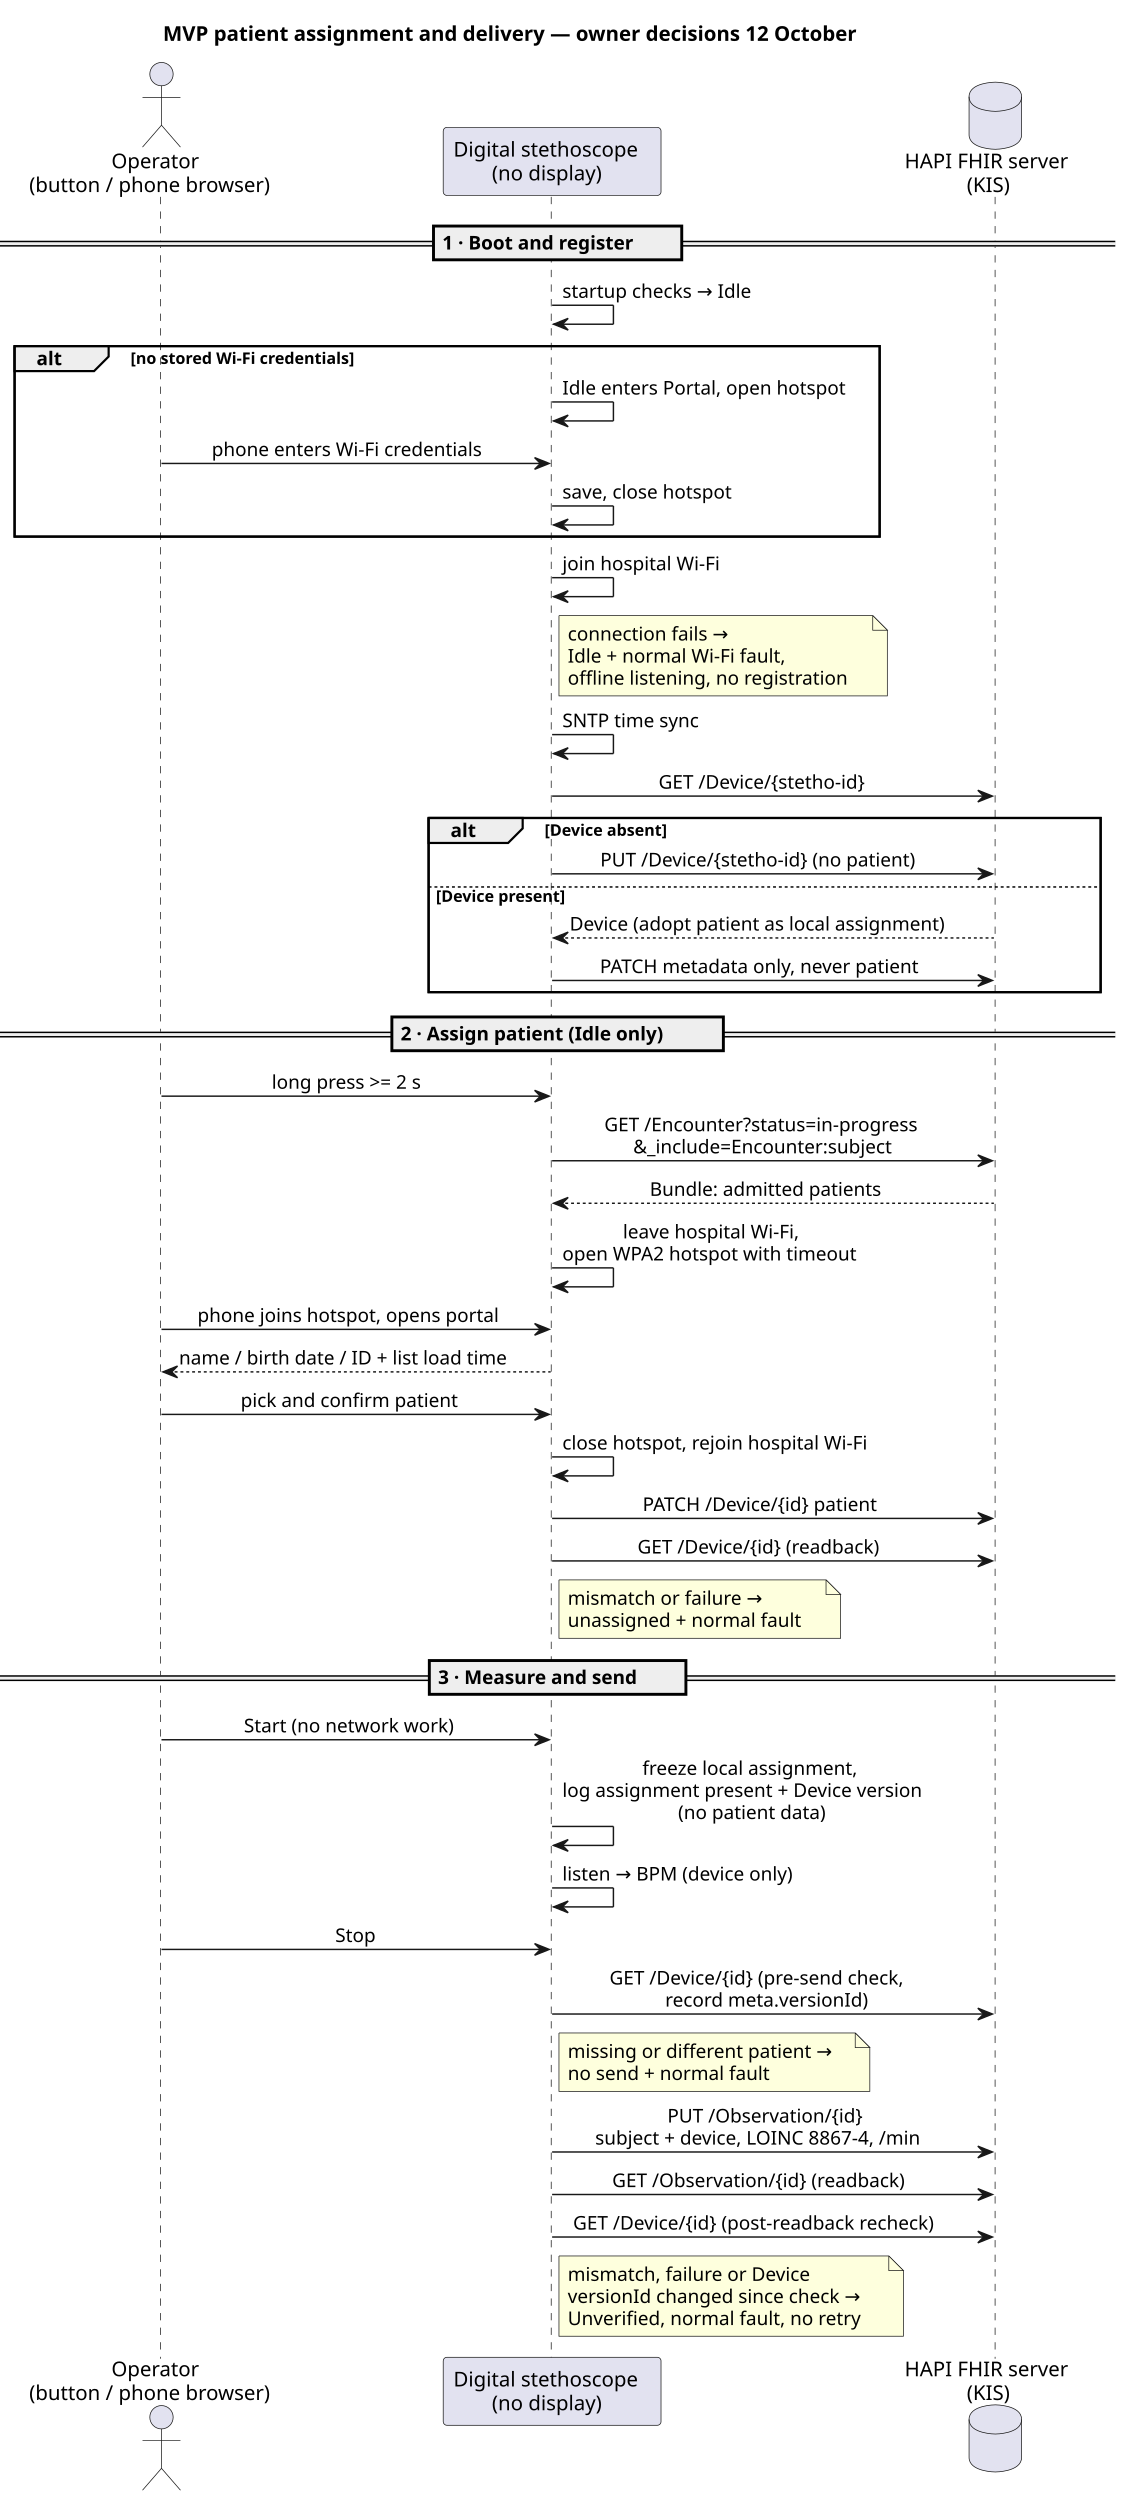
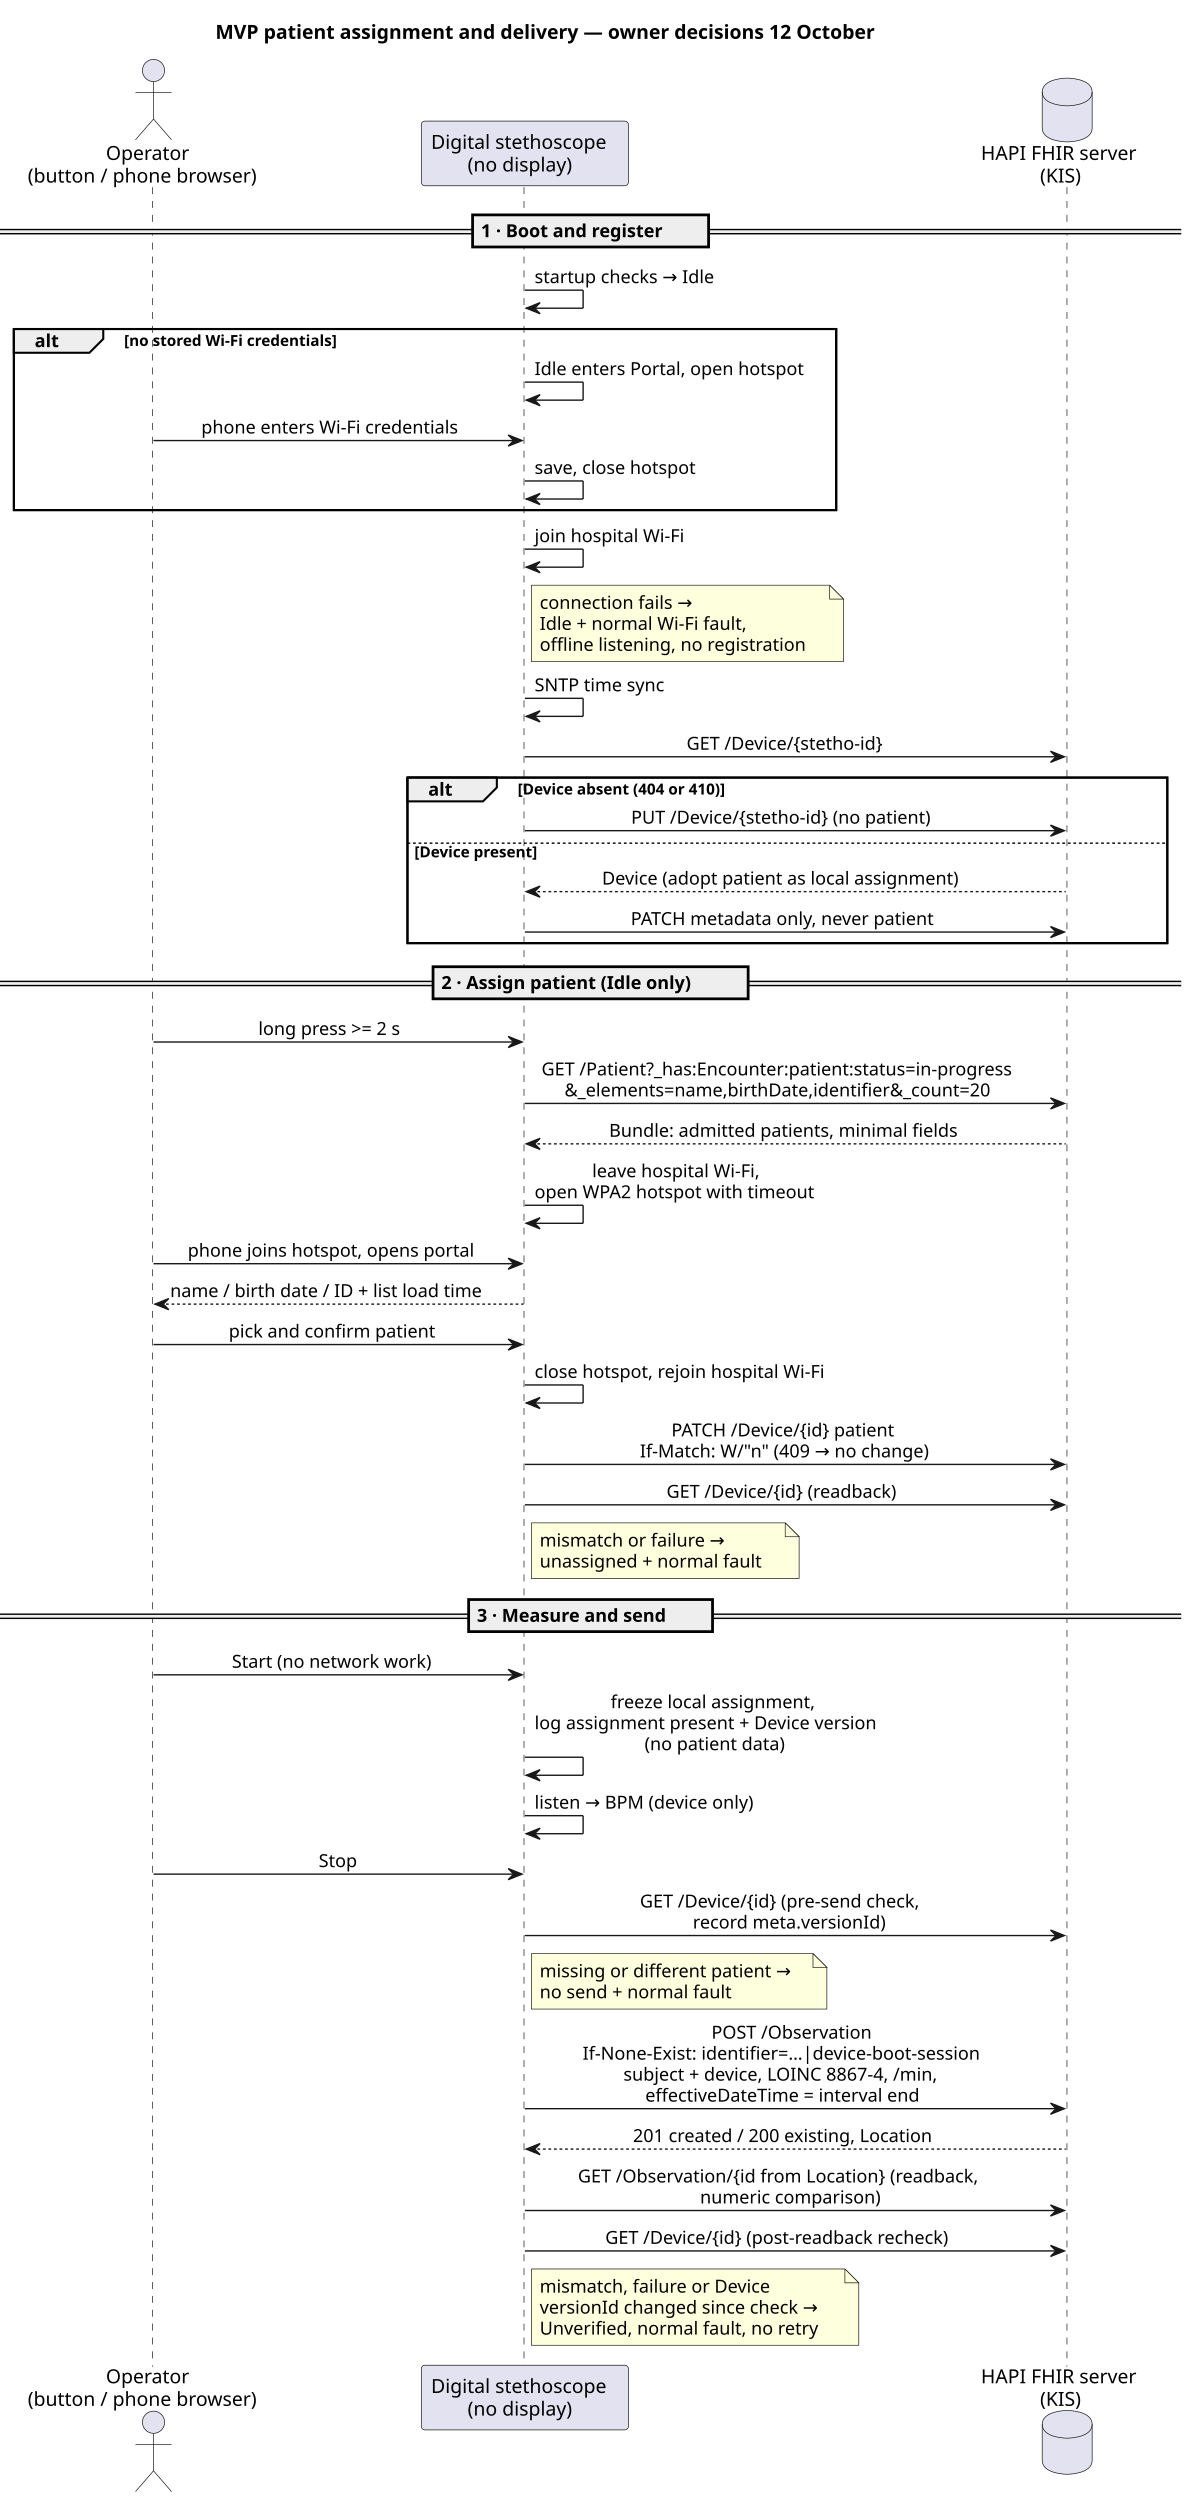
- <svg xmlns="http://www.w3.org/2000/svg" contentStyleType="text/css" data-diagram-type="SEQUENCE" height="1713px" preserveAspectRatio="none" style="width:771px;height:1713px;background:#FFFFFF;" version="1.1" viewBox="0 0 771 1713" width="771px" zoomAndPan="magnify">
+ <svg xmlns="http://www.w3.org/2000/svg" contentStyleType="text/css" data-diagram-type="SEQUENCE" height="1802px" preserveAspectRatio="none" style="width:858px;height:1802px;background:#FFFFFF;" version="1.1" viewBox="0 0 858 1802" width="858px" zoomAndPan="magnify">
  <defs />
  <g>
-     <text fill="#000000" font-family="sans-serif" font-size="14" font-weight="bold" lengthAdjust="spacing" textLength="539.848" x="111.66" y="27.995">MVP patient assignment and delivery — owner decisions 12 October</text>
+     <text fill="#000000" font-family="sans-serif" font-size="14" font-weight="bold" lengthAdjust="spacing" textLength="539.848" x="155.271" y="27.995">MVP patient assignment and delivery — owner decisions 12 October</text>
    <rect fill="none" height="130.531" style="stroke:#000000;stroke-width:1.5;" width="592.741" x="10" y="237.156" />
-     <rect fill="none" height="119.336" style="stroke:#000000;stroke-width:1.5;" width="460.473" x="293.694" y="560.484" />
+     <rect fill="none" height="119.336" style="stroke:#000000;stroke-width:1.5;" width="547.696" x="293.694" y="560.484" />
    <g class="participant-lifeline" data-entity-uid="part1" data-qualified-name="op" id="part1-lifeline">
      <g>
-         <rect fill="#000000" fill-opacity="0" height="1481.312" width="8" x="106.65" y="134.891" />
-         <line style="stroke:#181818;stroke-width:0.5;stroke-dasharray:5,5;" x1="110" x2="110" y1="134.891" y2="1616.203" />
+         <rect fill="#000000" fill-opacity="0" height="1570.977" width="8" x="106.65" y="134.891" />
+         <line style="stroke:#181818;stroke-width:0.5;stroke-dasharray:5,5;" x1="110" x2="110" y1="134.891" y2="1705.867" />
      </g>
    </g>
    <g class="participant-lifeline" data-entity-uid="part2" data-qualified-name="dev" id="part2-lifeline">
      <g>
-         <rect fill="#000000" fill-opacity="0" height="1481.312" width="8" x="374.312" y="134.891" />
-         <line style="stroke:#181818;stroke-width:0.5;stroke-dasharray:5,5;" x1="377.694" x2="377.694" y1="134.891" y2="1616.203" />
+         <rect fill="#000000" fill-opacity="0" height="1570.977" width="8" x="374.312" y="134.891" />
+         <line style="stroke:#181818;stroke-width:0.5;stroke-dasharray:5,5;" x1="377.694" x2="377.694" y1="134.891" y2="1705.867" />
      </g>
    </g>
    <g class="participant-lifeline" data-entity-uid="part3" data-qualified-name="fhir" id="part3-lifeline">
      <g>
-         <rect fill="#000000" fill-opacity="0" height="1481.312" width="8" x="678.002" y="134.891" />
-         <line style="stroke:#181818;stroke-width:0.5;stroke-dasharray:5,5;" x1="681.837" x2="681.837" y1="134.891" y2="1616.203" />
+         <rect fill="#000000" fill-opacity="0" height="1570.977" width="8" x="765.225" y="134.891" />
+         <line style="stroke:#181818;stroke-width:0.5;stroke-dasharray:5,5;" x1="769.06" x2="769.06" y1="134.891" y2="1705.867" />
      </g>
    </g>
    <g class="participant participant-head" data-entity-uid="part1" data-qualified-name="op" id="part1-head">
      <text fill="#000000" font-family="sans-serif" font-size="14" lengthAdjust="spacing" textLength="62.665" x="76.318" y="115.292">Operator</text>
      <text fill="#000000" font-family="sans-serif" font-size="14" lengthAdjust="spacing" textLength="175.301" x="20" y="131.589">(button / phone browser)</text>
      <ellipse cx="110.65" cy="50.797" fill="#E2E2F0" rx="8" ry="8" style="stroke:#181818;stroke-width:0.5;" />
      <path d="M110.65,58.797 L110.65,85.797 M97.65,66.797 L123.65,66.797 M110.65,85.797 L97.65,100.797 M110.65,85.797 L123.65,100.797" fill="none" style="stroke:#181818;stroke-width:0.5;" />
    </g>
    <g class="participant participant-tail" data-entity-uid="part1" data-qualified-name="op" id="part1-tail">
-       <text fill="#000000" font-family="sans-serif" font-size="14" lengthAdjust="spacing" textLength="62.665" x="76.318" y="1628.198">Operator</text>
-       <text fill="#000000" font-family="sans-serif" font-size="14" lengthAdjust="spacing" textLength="175.301" x="20" y="1644.495">(button / phone browser)</text>
-       <ellipse cx="110.65" cy="1656.297" fill="#E2E2F0" rx="8" ry="8" style="stroke:#181818;stroke-width:0.5;" />
-       <path d="M110.65,1664.297 L110.65,1691.297 M97.65,1672.297 L123.65,1672.297 M110.65,1691.297 L97.65,1706.297 M110.65,1691.297 L123.65,1706.297" fill="none" style="stroke:#181818;stroke-width:0.5;" />
+       <text fill="#000000" font-family="sans-serif" font-size="14" lengthAdjust="spacing" textLength="62.665" x="76.318" y="1717.862">Operator</text>
+       <text fill="#000000" font-family="sans-serif" font-size="14" lengthAdjust="spacing" textLength="175.301" x="20" y="1734.159">(button / phone browser)</text>
+       <ellipse cx="110.65" cy="1745.961" fill="#E2E2F0" rx="8" ry="8" style="stroke:#181818;stroke-width:0.5;" />
+       <path d="M110.65,1753.961 L110.65,1780.961 M97.65,1761.961 L123.65,1761.961 M110.65,1780.961 L97.65,1795.961 M110.65,1780.961 L123.65,1795.961" fill="none" style="stroke:#181818;stroke-width:0.5;" />
    </g>
    <g class="participant participant-head" data-entity-uid="part2" data-qualified-name="dev" id="part2-head">
      <rect fill="#E2E2F0" height="46.594" rx="2.5" ry="2.5" style="stroke:#181818;stroke-width:0.5;" width="149.235" x="303.694" y="87.297" />
      <text fill="#000000" font-family="sans-serif" font-size="14" lengthAdjust="spacing" textLength="135.235" x="310.694" y="107.292">Digital stethoscope</text>
      <text fill="#000000" font-family="sans-serif" font-size="14" lengthAdjust="spacing" textLength="82.523" x="337.05" y="123.589">(no display)</text>
    </g>
    <g class="participant participant-tail" data-entity-uid="part2" data-qualified-name="dev" id="part2-tail">
-       <rect fill="#E2E2F0" height="46.594" rx="2.5" ry="2.5" style="stroke:#181818;stroke-width:0.5;" width="149.235" x="303.694" y="1615.203" />
-       <text fill="#000000" font-family="sans-serif" font-size="14" lengthAdjust="spacing" textLength="135.235" x="310.694" y="1635.198">Digital stethoscope</text>
-       <text fill="#000000" font-family="sans-serif" font-size="14" lengthAdjust="spacing" textLength="82.523" x="337.05" y="1651.495">(no display)</text>
+       <rect fill="#E2E2F0" height="46.594" rx="2.5" ry="2.5" style="stroke:#181818;stroke-width:0.5;" width="149.235" x="303.694" y="1704.867" />
+       <text fill="#000000" font-family="sans-serif" font-size="14" lengthAdjust="spacing" textLength="135.235" x="310.694" y="1724.862">Digital stethoscope</text>
+       <text fill="#000000" font-family="sans-serif" font-size="14" lengthAdjust="spacing" textLength="82.523" x="337.05" y="1741.159">(no display)</text>
    </g>
    <g class="participant participant-head" data-entity-uid="part3" data-qualified-name="fhir" id="part3-head">
-       <text fill="#000000" font-family="sans-serif" font-size="14" lengthAdjust="spacing" textLength="118.33" x="619.837" y="115.292">HAPI FHIR server</text>
-       <text fill="#000000" font-family="sans-serif" font-size="14" lengthAdjust="spacing" textLength="33.12" x="662.442" y="131.589">(KIS)</text>
-       <path d="M664.002,66.297 C664.002,56.297 682.002,56.297 682.002,56.297 C682.002,56.297 700.002,56.297 700.002,66.297 L700.002,92.297 C700.002,102.297 682.002,102.297 682.002,102.297 C682.002,102.297 664.002,102.297 664.002,92.297 L664.002,66.297" fill="#E2E2F0" style="stroke:#181818;stroke-width:0.5;" />
-       <path d="M664.002,66.297 C664.002,76.297 682.002,76.297 682.002,76.297 C682.002,76.297 700.002,76.297 700.002,66.297" fill="none" style="stroke:#181818;stroke-width:0.5;" />
+       <text fill="#000000" font-family="sans-serif" font-size="14" lengthAdjust="spacing" textLength="118.33" x="707.06" y="115.292">HAPI FHIR server</text>
+       <text fill="#000000" font-family="sans-serif" font-size="14" lengthAdjust="spacing" textLength="33.12" x="749.665" y="131.589">(KIS)</text>
+       <path d="M751.225,66.297 C751.225,56.297 769.225,56.297 769.225,56.297 C769.225,56.297 787.225,56.297 787.225,66.297 L787.225,92.297 C787.225,102.297 769.225,102.297 769.225,102.297 C769.225,102.297 751.225,102.297 751.225,92.297 L751.225,66.297" fill="#E2E2F0" style="stroke:#181818;stroke-width:0.5;" />
+       <path d="M751.225,66.297 C751.225,76.297 769.225,76.297 769.225,76.297 C769.225,76.297 787.225,76.297 787.225,66.297" fill="none" style="stroke:#181818;stroke-width:0.5;" />
    </g>
    <g class="participant participant-tail" data-entity-uid="part3" data-qualified-name="fhir" id="part3-tail">
-       <text fill="#000000" font-family="sans-serif" font-size="14" lengthAdjust="spacing" textLength="118.33" x="619.837" y="1628.198">HAPI FHIR server</text>
-       <text fill="#000000" font-family="sans-serif" font-size="14" lengthAdjust="spacing" textLength="33.12" x="662.442" y="1644.495">(KIS)</text>
-       <path d="M664.002,1657.797 C664.002,1647.797 682.002,1647.797 682.002,1647.797 C682.002,1647.797 700.002,1647.797 700.002,1657.797 L700.002,1683.797 C700.002,1693.797 682.002,1693.797 682.002,1693.797 C682.002,1693.797 664.002,1693.797 664.002,1683.797 L664.002,1657.797" fill="#E2E2F0" style="stroke:#181818;stroke-width:0.5;" />
-       <path d="M664.002,1657.797 C664.002,1667.797 682.002,1667.797 682.002,1667.797 C682.002,1667.797 700.002,1667.797 700.002,1657.797" fill="none" style="stroke:#181818;stroke-width:0.5;" />
-     </g>
-     <rect fill="#EEEEEE" height="3" style="stroke:#EEEEEE;stroke-width:1;" width="764.167" x="0" y="165.457" />
-     <line style="stroke:#000000;stroke-width:1;" x1="0" x2="764.167" y1="165.457" y2="165.457" />
-     <line style="stroke:#000000;stroke-width:1;" x1="0" x2="764.167" y1="168.457" y2="168.457" />
-     <rect fill="#EEEEEE" height="23.133" style="stroke:#000000;stroke-width:2;" width="170.102" x="297.033" y="154.891" />
-     <text fill="#000000" font-family="sans-serif" font-size="13" font-weight="bold" lengthAdjust="spacing" textLength="151.576" x="303.033" y="170.958">1 · Boot and register</text>
+       <text fill="#000000" font-family="sans-serif" font-size="14" lengthAdjust="spacing" textLength="118.33" x="707.06" y="1717.862">HAPI FHIR server</text>
+       <text fill="#000000" font-family="sans-serif" font-size="14" lengthAdjust="spacing" textLength="33.12" x="749.665" y="1734.159">(KIS)</text>
+       <path d="M751.225,1747.461 C751.225,1737.461 769.225,1737.461 769.225,1737.461 C769.225,1737.461 787.225,1737.461 787.225,1747.461 L787.225,1773.461 C787.225,1783.461 769.225,1783.461 769.225,1783.461 C769.225,1783.461 751.225,1783.461 751.225,1773.461 L751.225,1747.461" fill="#E2E2F0" style="stroke:#181818;stroke-width:0.5;" />
+       <path d="M751.225,1747.461 C751.225,1757.461 769.225,1757.461 769.225,1757.461 C769.225,1757.461 787.225,1757.461 787.225,1747.461" fill="none" style="stroke:#181818;stroke-width:0.5;" />
+     </g>
+     <rect fill="#EEEEEE" height="3" style="stroke:#EEEEEE;stroke-width:1;" width="851.39" x="0" y="165.457" />
+     <line style="stroke:#000000;stroke-width:1;" x1="0" x2="851.39" y1="165.457" y2="165.457" />
+     <line style="stroke:#000000;stroke-width:1;" x1="0" x2="851.39" y1="168.457" y2="168.457" />
+     <rect fill="#EEEEEE" height="23.133" style="stroke:#000000;stroke-width:2;" width="170.102" x="340.644" y="154.891" />
+     <text fill="#000000" font-family="sans-serif" font-size="13" font-weight="bold" lengthAdjust="spacing" textLength="151.576" x="346.644" y="170.958">1 · Boot and register</text>
    <g class="message" data-entity-1="part2" data-entity-2="part2" id="msg1">
      <line style="stroke:#181818;stroke-width:1;" x1="378.312" x2="420.312" y1="209.156" y2="209.156" />
      <line style="stroke:#181818;stroke-width:1;" x1="420.312" x2="420.312" y1="209.156" y2="222.156" />
      <line style="stroke:#181818;stroke-width:1;" x1="379.312" x2="420.312" y1="222.156" y2="222.156" />
      <polygon fill="#181818" points="389.312,218.156,379.312,222.156,389.312,226.156,385.312,222.156" style="stroke:#181818;stroke-width:1;" />
      <text fill="#000000" font-family="sans-serif" font-size="13" lengthAdjust="spacing" textLength="138.588" x="385.312" y="204.09">startup checks → Idle</text>
    </g>
    <path d="M10,237.156 L74.443,237.156 L74.443,244.289 L64.443,254.289 L10,254.289 L10,237.156" fill="#EEEEEE" style="stroke:#000000;stroke-width:1.5;" />
    <rect fill="none" height="130.531" style="stroke:#000000;stroke-width:1.5;" width="592.741" x="10" y="237.156" />
    <text fill="#000000" font-family="sans-serif" font-size="13" font-weight="bold" lengthAdjust="spacing" textLength="19.443" x="25" y="250.223">alt</text>
    <text fill="#000000" font-family="sans-serif" font-size="11" font-weight="bold" lengthAdjust="spacing" textLength="178.148" x="89.443" y="249.367">[no stored Wi-Fi credentials]</text>
    <g class="message" data-entity-1="part2" data-entity-2="part2" id="msg2">
      <line style="stroke:#181818;stroke-width:1;" x1="378.312" x2="420.312" y1="275.422" y2="275.422" />
      <line style="stroke:#181818;stroke-width:1;" x1="420.312" x2="420.312" y1="275.422" y2="288.422" />
      <line style="stroke:#181818;stroke-width:1;" x1="379.312" x2="420.312" y1="288.422" y2="288.422" />
      <polygon fill="#181818" points="389.312,284.422,379.312,288.422,389.312,292.422,385.312,288.422" style="stroke:#181818;stroke-width:1;" />
      <text fill="#000000" font-family="sans-serif" font-size="13" lengthAdjust="spacing" textLength="205.429" x="385.312" y="270.356">Idle enters Portal, open hotspot</text>
    </g>
    <g class="message" data-entity-1="part1" data-entity-2="part2" id="msg3">
      <polygon fill="#181818" points="366.312,313.555,376.312,317.555,366.312,321.555,370.312,317.555" style="stroke:#181818;stroke-width:1;" />
      <line style="stroke:#181818;stroke-width:1;" x1="110.65" x2="372.312" y1="317.555" y2="317.555" />
      <text fill="#000000" font-family="sans-serif" font-size="13" lengthAdjust="spacing" textLength="198.815" x="145.073" y="312.489">phone enters Wi-Fi credentials</text>
    </g>
    <g class="message" data-entity-1="part2" data-entity-2="part2" id="msg4">
      <line style="stroke:#181818;stroke-width:1;" x1="378.312" x2="420.312" y1="346.688" y2="346.688" />
      <line style="stroke:#181818;stroke-width:1;" x1="420.312" x2="420.312" y1="346.688" y2="359.688" />
      <line style="stroke:#181818;stroke-width:1;" x1="379.312" x2="420.312" y1="359.688" y2="359.688" />
      <polygon fill="#181818" points="389.312,355.688,379.312,359.688,389.312,363.688,385.312,359.688" style="stroke:#181818;stroke-width:1;" />
      <text fill="#000000" font-family="sans-serif" font-size="13" lengthAdjust="spacing" textLength="125.677" x="385.312" y="341.622">save, close hotspot</text>
    </g>
    <g class="message" data-entity-1="part2" data-entity-2="part2" id="msg5">
      <line style="stroke:#181818;stroke-width:1;" x1="378.312" x2="420.312" y1="395.82" y2="395.82" />
      <line style="stroke:#181818;stroke-width:1;" x1="420.312" x2="420.312" y1="395.82" y2="408.82" />
      <line style="stroke:#181818;stroke-width:1;" x1="379.312" x2="420.312" y1="408.82" y2="408.82" />
      <polygon fill="#181818" points="389.312,404.82,379.312,408.82,389.312,412.82,385.312,408.82" style="stroke:#181818;stroke-width:1;" />
      <text fill="#000000" font-family="sans-serif" font-size="13" lengthAdjust="spacing" textLength="115.432" x="385.312" y="390.754">join hospital Wi-Fi</text>
    </g>
    <path d="M383,421.82 L383,476.82 L608,476.82 L608,431.82 L598,421.82 L383,421.82" fill="#FEFFDD" style="stroke:#181818;stroke-width:0.5;" />
    <path d="M598,421.82 L598,431.82 L608,431.82 L598,421.82" fill="#FEFFDD" style="stroke:#181818;stroke-width:0.5;" />
    <text fill="#000000" font-family="sans-serif" font-size="13" lengthAdjust="spacing" textLength="117.324" x="389" y="438.887">connection fails →</text>
    <text fill="#000000" font-family="sans-serif" font-size="13" lengthAdjust="spacing" textLength="162.767" x="389" y="454.02">Idle + normal Wi-Fi fault,</text>
    <text fill="#000000" font-family="sans-serif" font-size="13" lengthAdjust="spacing" textLength="204.014" x="389" y="469.153">offline listening, no registration</text>
    <g class="message" data-entity-1="part2" data-entity-2="part2" id="msg6">
      <line style="stroke:#181818;stroke-width:1;" x1="378.312" x2="420.312" y1="503.352" y2="503.352" />
      <line style="stroke:#181818;stroke-width:1;" x1="420.312" x2="420.312" y1="503.352" y2="516.352" />
      <line style="stroke:#181818;stroke-width:1;" x1="379.312" x2="420.312" y1="516.352" y2="516.352" />
      <polygon fill="#181818" points="389.312,512.352,379.312,516.352,389.312,520.352,385.312,516.352" style="stroke:#181818;stroke-width:1;" />
      <text fill="#000000" font-family="sans-serif" font-size="13" lengthAdjust="spacing" textLength="101.245" x="385.312" y="498.286">SNTP time sync</text>
    </g>
    <g class="message" data-entity-1="part2" data-entity-2="part3" id="msg7">
-       <polygon fill="#181818" points="670.002,541.484,680.002,545.484,670.002,549.484,674.002,545.484" style="stroke:#181818;stroke-width:1;" />
-       <line style="stroke:#181818;stroke-width:1;" x1="378.312" x2="676.002" y1="545.484" y2="545.484" />
-       <text fill="#000000" font-family="sans-serif" font-size="13" lengthAdjust="spacing" textLength="157.834" x="451.24" y="540.418">GET /Device/{stetho-id}</text>
+       <polygon fill="#181818" points="757.225,541.484,767.225,545.484,757.225,549.484,761.225,545.484" style="stroke:#181818;stroke-width:1;" />
+       <line style="stroke:#181818;stroke-width:1;" x1="378.312" x2="763.225" y1="545.484" y2="545.484" />
+       <text fill="#000000" font-family="sans-serif" font-size="13" lengthAdjust="spacing" textLength="157.834" x="494.851" y="540.418">GET /Device/{stetho-id}</text>
    </g>
    <path d="M293.694,560.484 L358.137,560.484 L358.137,567.617 L348.137,577.617 L293.694,577.617 L293.694,560.484" fill="#EEEEEE" style="stroke:#000000;stroke-width:1.5;" />
-     <rect fill="none" height="119.336" style="stroke:#000000;stroke-width:1.5;" width="460.473" x="293.694" y="560.484" />
+     <rect fill="none" height="119.336" style="stroke:#000000;stroke-width:1.5;" width="547.696" x="293.694" y="560.484" />
    <text fill="#000000" font-family="sans-serif" font-size="13" font-weight="bold" lengthAdjust="spacing" textLength="19.443" x="308.694" y="573.551">alt</text>
-     <text fill="#000000" font-family="sans-serif" font-size="11" font-weight="bold" lengthAdjust="spacing" textLength="97.791" x="373.137" y="572.695">[Device absent]</text>
+     <text fill="#000000" font-family="sans-serif" font-size="11" font-weight="bold" lengthAdjust="spacing" textLength="178.24" x="373.137" y="572.695">[Device absent (404 or 410)]</text>
    <g class="message" data-entity-1="part2" data-entity-2="part3" id="msg8">
-       <polygon fill="#181818" points="670.002,594.75,680.002,598.75,670.002,602.75,674.002,598.75" style="stroke:#181818;stroke-width:1;" />
-       <line style="stroke:#181818;stroke-width:1;" x1="378.312" x2="676.002" y1="598.75" y2="598.75" />
-       <text fill="#000000" font-family="sans-serif" font-size="13" lengthAdjust="spacing" textLength="237.764" x="411.275" y="593.684">PUT /Device/{stetho-id} (no patient)</text>
-     </g>
-     <line style="stroke:#000000;stroke-width:1;stroke-dasharray:2,2;" x1="293.694" x2="754.167" y1="607.75" y2="607.75" />
+       <polygon fill="#181818" points="757.225,594.75,767.225,598.75,757.225,602.75,761.225,598.75" style="stroke:#181818;stroke-width:1;" />
+       <line style="stroke:#181818;stroke-width:1;" x1="378.312" x2="763.225" y1="598.75" y2="598.75" />
+       <text fill="#000000" font-family="sans-serif" font-size="13" lengthAdjust="spacing" textLength="237.764" x="454.886" y="593.684">PUT /Device/{stetho-id} (no patient)</text>
+     </g>
+     <line style="stroke:#000000;stroke-width:1;stroke-dasharray:2,2;" x1="293.694" x2="841.39" y1="607.75" y2="607.75" />
    <text fill="#000000" font-family="sans-serif" font-size="11" font-weight="bold" lengthAdjust="spacing" textLength="103.254" x="298.694" y="617.96">[Device present]</text>
    <g class="message" data-entity-1="part3" data-entity-2="part2" id="msg9">
      <polygon fill="#181818" points="389.312,638.688,379.312,642.688,389.312,646.688,385.312,642.688" style="stroke:#181818;stroke-width:1;" />
-       <line style="stroke:#181818;stroke-width:1;stroke-dasharray:2,2;" x1="383.312" x2="681.002" y1="642.688" y2="642.688" />
-       <text fill="#000000" font-family="sans-serif" font-size="13" lengthAdjust="spacing" textLength="279.69" x="390.312" y="637.622">Device (adopt patient as local assignment)</text>
+       <line style="stroke:#181818;stroke-width:1;stroke-dasharray:2,2;" x1="383.312" x2="768.225" y1="642.688" y2="642.688" />
+       <text fill="#000000" font-family="sans-serif" font-size="13" lengthAdjust="spacing" textLength="279.69" x="433.923" y="637.622">Device (adopt patient as local assignment)</text>
    </g>
    <g class="message" data-entity-1="part2" data-entity-2="part3" id="msg10">
-       <polygon fill="#181818" points="670.002,667.82,680.002,671.82,670.002,675.82,674.002,671.82" style="stroke:#181818;stroke-width:1;" />
-       <line style="stroke:#181818;stroke-width:1;" x1="378.312" x2="676.002" y1="671.82" y2="671.82" />
-       <text fill="#000000" font-family="sans-serif" font-size="13" lengthAdjust="spacing" textLength="238.227" x="411.043" y="666.754">PATCH metadata only, never patient</text>
-     </g>
-     <rect fill="#EEEEEE" height="3" style="stroke:#EEEEEE;stroke-width:1;" width="764.167" x="0" y="707.387" />
-     <line style="stroke:#000000;stroke-width:1;" x1="0" x2="764.167" y1="707.387" y2="707.387" />
-     <line style="stroke:#000000;stroke-width:1;" x1="0" x2="764.167" y1="710.387" y2="710.387" />
-     <rect fill="#EEEEEE" height="23.133" style="stroke:#000000;stroke-width:2;" width="227.142" x="268.513" y="696.82" />
-     <text fill="#000000" font-family="sans-serif" font-size="13" font-weight="bold" lengthAdjust="spacing" textLength="208.616" x="274.513" y="712.887">2 · Assign patient (Idle only)</text>
+       <polygon fill="#181818" points="757.225,667.82,767.225,671.82,757.225,675.82,761.225,671.82" style="stroke:#181818;stroke-width:1;" />
+       <line style="stroke:#181818;stroke-width:1;" x1="378.312" x2="763.225" y1="671.82" y2="671.82" />
+       <text fill="#000000" font-family="sans-serif" font-size="13" lengthAdjust="spacing" textLength="238.227" x="454.654" y="666.754">PATCH metadata only, never patient</text>
+     </g>
+     <rect fill="#EEEEEE" height="3" style="stroke:#EEEEEE;stroke-width:1;" width="851.39" x="0" y="707.387" />
+     <line style="stroke:#000000;stroke-width:1;" x1="0" x2="851.39" y1="707.387" y2="707.387" />
+     <line style="stroke:#000000;stroke-width:1;" x1="0" x2="851.39" y1="710.387" y2="710.387" />
+     <rect fill="#EEEEEE" height="23.133" style="stroke:#000000;stroke-width:2;" width="227.142" x="312.124" y="696.82" />
+     <text fill="#000000" font-family="sans-serif" font-size="13" font-weight="bold" lengthAdjust="spacing" textLength="208.616" x="318.124" y="712.887">2 · Assign patient (Idle only)</text>
    <g class="message" data-entity-1="part1" data-entity-2="part2" id="msg11">
      <polygon fill="#181818" points="366.312,747.086,376.312,751.086,366.312,755.086,370.312,751.086" style="stroke:#181818;stroke-width:1;" />
      <line style="stroke:#181818;stroke-width:1;" x1="110.65" x2="372.312" y1="751.086" y2="751.086" />
      <text fill="#000000" font-family="sans-serif" font-size="13" lengthAdjust="spacing" textLength="116.556" x="186.203" y="746.02">long press &gt;= 2 s</text>
    </g>
    <g class="message" data-entity-1="part2" data-entity-2="part3" id="msg12">
-       <polygon fill="#181818" points="670.002,791.352,680.002,795.352,670.002,799.352,674.002,795.352" style="stroke:#181818;stroke-width:1;" />
-       <line style="stroke:#181818;stroke-width:1;" x1="378.312" x2="676.002" y1="795.352" y2="795.352" />
-       <text fill="#000000" font-family="sans-serif" font-size="13" lengthAdjust="spacing" textLength="232.185" x="414.065" y="775.153">GET /Encounter?status=in-progress</text>
-       <text fill="#000000" font-family="sans-serif" font-size="13" lengthAdjust="spacing" textLength="192.601" x="433.856" y="790.286">&amp;_include=Encounter:subject</text>
+       <polygon fill="#181818" points="757.225,791.352,767.225,795.352,757.225,799.352,761.225,795.352" style="stroke:#181818;stroke-width:1;" />
+       <line style="stroke:#181818;stroke-width:1;" x1="378.312" x2="763.225" y1="795.352" y2="795.352" />
+       <text fill="#000000" font-family="sans-serif" font-size="13" lengthAdjust="spacing" textLength="366.914" x="390.312" y="775.153">GET /Patient?_has:Encounter:patient:status=in-progress</text>
+       <text fill="#000000" font-family="sans-serif" font-size="13" lengthAdjust="spacing" textLength="333.747" x="406.895" y="790.286">&amp;_elements=name,birthDate,identifier&amp;_count=20</text>
    </g>
    <g class="message" data-entity-1="part3" data-entity-2="part2" id="msg13">
      <polygon fill="#181818" points="389.312,820.484,379.312,824.484,389.312,828.484,385.312,824.484" style="stroke:#181818;stroke-width:1;" />
-       <line style="stroke:#181818;stroke-width:1;stroke-dasharray:2,2;" x1="383.312" x2="681.002" y1="824.484" y2="824.484" />
-       <text fill="#000000" font-family="sans-serif" font-size="13" lengthAdjust="spacing" textLength="169.876" x="445.219" y="819.418">Bundle: admitted patients</text>
+       <line style="stroke:#181818;stroke-width:1;stroke-dasharray:2,2;" x1="383.312" x2="768.225" y1="824.484" y2="824.484" />
+       <text fill="#000000" font-family="sans-serif" font-size="13" lengthAdjust="spacing" textLength="269.464" x="439.036" y="819.418">Bundle: admitted patients, minimal fields</text>
    </g>
    <g class="message" data-entity-1="part2" data-entity-2="part2" id="msg14">
      <line style="stroke:#181818;stroke-width:1;" x1="378.312" x2="420.312" y1="868.75" y2="868.75" />
      <line style="stroke:#181818;stroke-width:1;" x1="420.312" x2="420.312" y1="868.75" y2="881.75" />
      <line style="stroke:#181818;stroke-width:1;" x1="379.312" x2="420.312" y1="881.75" y2="881.75" />
      <polygon fill="#181818" points="389.312,877.75,379.312,881.75,389.312,885.75,385.312,881.75" style="stroke:#181818;stroke-width:1;" />
      <text fill="#000000" font-family="sans-serif" font-size="13" lengthAdjust="spacing" textLength="131.416" x="426.822" y="848.551">leave hospital Wi-Fi,</text>
      <text fill="#000000" font-family="sans-serif" font-size="13" lengthAdjust="spacing" textLength="214.436" x="385.312" y="863.684">open WPA2 hotspot with timeout</text>
    </g>
    <g class="message" data-entity-1="part1" data-entity-2="part2" id="msg15">
      <polygon fill="#181818" points="366.312,906.883,376.312,910.883,366.312,914.883,370.312,910.883" style="stroke:#181818;stroke-width:1;" />
      <line style="stroke:#181818;stroke-width:1;" x1="110.65" x2="372.312" y1="910.883" y2="910.883" />
      <text fill="#000000" font-family="sans-serif" font-size="13" lengthAdjust="spacing" textLength="218.34" x="135.311" y="905.817">phone joins hotspot, opens portal</text>
    </g>
    <g class="message" data-entity-1="part2" data-entity-2="part1" id="msg16">
      <polygon fill="#181818" points="121.65,936.016,111.65,940.016,121.65,944.016,117.65,940.016" style="stroke:#181818;stroke-width:1;" />
      <line style="stroke:#181818;stroke-width:1;stroke-dasharray:2,2;" x1="115.65" x2="377.312" y1="940.016" y2="940.016" />
      <text fill="#000000" font-family="sans-serif" font-size="13" lengthAdjust="spacing" textLength="243.661" x="122.65" y="934.95">name / birth date / ID + list load time</text>
    </g>
    <g class="message" data-entity-1="part1" data-entity-2="part2" id="msg17">
      <polygon fill="#181818" points="366.312,965.148,376.312,969.148,366.312,973.148,370.312,969.148" style="stroke:#181818;stroke-width:1;" />
      <line style="stroke:#181818;stroke-width:1;" x1="110.65" x2="372.312" y1="969.148" y2="969.148" />
      <text fill="#000000" font-family="sans-serif" font-size="13" lengthAdjust="spacing" textLength="159.193" x="164.885" y="964.082">pick and confirm patient</text>
    </g>
    <g class="message" data-entity-1="part2" data-entity-2="part2" id="msg18">
      <line style="stroke:#181818;stroke-width:1;" x1="378.312" x2="420.312" y1="998.281" y2="998.281" />
      <line style="stroke:#181818;stroke-width:1;" x1="420.312" x2="420.312" y1="998.281" y2="1011.281" />
      <line style="stroke:#181818;stroke-width:1;" x1="379.312" x2="420.312" y1="1011.281" y2="1011.281" />
      <polygon fill="#181818" points="389.312,1007.281,379.312,1011.281,389.312,1015.281,385.312,1011.281" style="stroke:#181818;stroke-width:1;" />
      <text fill="#000000" font-family="sans-serif" font-size="13" lengthAdjust="spacing" textLength="224.022" x="385.312" y="993.215">close hotspot, rejoin hospital Wi-Fi</text>
    </g>
    <g class="message" data-entity-1="part2" data-entity-2="part3" id="msg19">
-       <polygon fill="#181818" points="670.002,1036.414,680.002,1040.414,670.002,1044.414,674.002,1040.414" style="stroke:#181818;stroke-width:1;" />
-       <line style="stroke:#181818;stroke-width:1;" x1="378.312" x2="676.002" y1="1040.414" y2="1040.414" />
-       <text fill="#000000" font-family="sans-serif" font-size="13" lengthAdjust="spacing" textLength="179.677" x="440.318" y="1035.348">PATCH /Device/{id} patient</text>
+       <polygon fill="#181818" points="757.225,1051.547,767.225,1055.547,757.225,1059.547,761.225,1055.547" style="stroke:#181818;stroke-width:1;" />
+       <line style="stroke:#181818;stroke-width:1;" x1="378.312" x2="763.225" y1="1055.547" y2="1055.547" />
+       <text fill="#000000" font-family="sans-serif" font-size="13" lengthAdjust="spacing" textLength="179.677" x="483.93" y="1035.348">PATCH /Device/{id} patient</text>
+       <text fill="#000000" font-family="sans-serif" font-size="13" lengthAdjust="spacing" textLength="225.126" x="461.205" y="1050.481">If-Match: W/"n" (409 → no change)</text>
    </g>
    <g class="message" data-entity-1="part2" data-entity-2="part3" id="msg20">
-       <polygon fill="#181818" points="670.002,1065.547,680.002,1069.547,670.002,1073.547,674.002,1069.547" style="stroke:#181818;stroke-width:1;" />
-       <line style="stroke:#181818;stroke-width:1;" x1="378.312" x2="676.002" y1="1069.547" y2="1069.547" />
-       <text fill="#000000" font-family="sans-serif" font-size="13" lengthAdjust="spacing" textLength="186.716" x="436.799" y="1064.481">GET /Device/{id} (readback)</text>
-     </g>
-     <path d="M383,1082.547 L383,1122.547 L576,1122.547 L576,1092.547 L566,1082.547 L383,1082.547" fill="#FEFFDD" style="stroke:#181818;stroke-width:0.5;" />
-     <path d="M566,1082.547 L566,1092.547 L576,1092.547 L566,1082.547" fill="#FEFFDD" style="stroke:#181818;stroke-width:0.5;" />
-     <text fill="#000000" font-family="sans-serif" font-size="13" lengthAdjust="spacing" textLength="142.099" x="389" y="1099.614">mismatch or failure →</text>
-     <text fill="#000000" font-family="sans-serif" font-size="13" lengthAdjust="spacing" textLength="172.904" x="389" y="1114.747">unassigned + normal fault</text>
-     <rect fill="#EEEEEE" height="3" style="stroke:#EEEEEE;stroke-width:1;" width="764.167" x="0" y="1148.379" />
-     <line style="stroke:#000000;stroke-width:1;" x1="0" x2="764.167" y1="1148.379" y2="1148.379" />
-     <line style="stroke:#000000;stroke-width:1;" x1="0" x2="764.167" y1="1151.379" y2="1151.379" />
-     <rect fill="#EEEEEE" height="23.133" style="stroke:#000000;stroke-width:2;" width="175.808" x="294.179" y="1137.812" />
-     <text fill="#000000" font-family="sans-serif" font-size="13" font-weight="bold" lengthAdjust="spacing" textLength="157.282" x="300.179" y="1153.879">3 · Measure and send</text>
+       <polygon fill="#181818" points="757.225,1080.68,767.225,1084.68,757.225,1088.68,761.225,1084.68" style="stroke:#181818;stroke-width:1;" />
+       <line style="stroke:#181818;stroke-width:1;" x1="378.312" x2="763.225" y1="1084.68" y2="1084.68" />
+       <text fill="#000000" font-family="sans-serif" font-size="13" lengthAdjust="spacing" textLength="186.716" x="480.41" y="1079.614">GET /Device/{id} (readback)</text>
+     </g>
+     <path d="M383,1097.68 L383,1137.68 L576,1137.68 L576,1107.68 L566,1097.68 L383,1097.68" fill="#FEFFDD" style="stroke:#181818;stroke-width:0.5;" />
+     <path d="M566,1097.68 L566,1107.68 L576,1107.68 L566,1097.68" fill="#FEFFDD" style="stroke:#181818;stroke-width:0.5;" />
+     <text fill="#000000" font-family="sans-serif" font-size="13" lengthAdjust="spacing" textLength="142.099" x="389" y="1114.747">mismatch or failure →</text>
+     <text fill="#000000" font-family="sans-serif" font-size="13" lengthAdjust="spacing" textLength="172.904" x="389" y="1129.879">unassigned + normal fault</text>
+     <rect fill="#EEEEEE" height="3" style="stroke:#EEEEEE;stroke-width:1;" width="851.39" x="0" y="1163.512" />
+     <line style="stroke:#000000;stroke-width:1;" x1="0" x2="851.39" y1="1163.512" y2="1163.512" />
+     <line style="stroke:#000000;stroke-width:1;" x1="0" x2="851.39" y1="1166.512" y2="1166.512" />
+     <rect fill="#EEEEEE" height="23.133" style="stroke:#000000;stroke-width:2;" width="175.808" x="337.791" y="1152.945" />
+     <text fill="#000000" font-family="sans-serif" font-size="13" font-weight="bold" lengthAdjust="spacing" textLength="157.282" x="343.791" y="1169.012">3 · Measure and send</text>
    <g class="message" data-entity-1="part1" data-entity-2="part2" id="msg21">
-       <polygon fill="#181818" points="366.312,1188.078,376.312,1192.078,366.312,1196.078,370.312,1192.078" style="stroke:#181818;stroke-width:1;" />
-       <line style="stroke:#181818;stroke-width:1;" x1="110.65" x2="372.312" y1="1192.078" y2="1192.078" />
-       <text fill="#000000" font-family="sans-serif" font-size="13" lengthAdjust="spacing" textLength="154.743" x="167.109" y="1187.012">Start (no network work)</text>
+       <polygon fill="#181818" points="366.312,1203.211,376.312,1207.211,366.312,1211.211,370.312,1207.211" style="stroke:#181818;stroke-width:1;" />
+       <line style="stroke:#181818;stroke-width:1;" x1="110.65" x2="372.312" y1="1207.211" y2="1207.211" />
+       <text fill="#000000" font-family="sans-serif" font-size="13" lengthAdjust="spacing" textLength="154.743" x="167.109" y="1202.145">Start (no network work)</text>
    </g>
    <g class="message" data-entity-1="part2" data-entity-2="part2" id="msg22">
-       <line style="stroke:#181818;stroke-width:1;" x1="378.312" x2="420.312" y1="1251.477" y2="1251.477" />
-       <line style="stroke:#181818;stroke-width:1;" x1="420.312" x2="420.312" y1="1251.477" y2="1264.477" />
-       <line style="stroke:#181818;stroke-width:1;" x1="379.312" x2="420.312" y1="1264.477" y2="1264.477" />
-       <polygon fill="#181818" points="389.312,1260.477,379.312,1264.477,389.312,1268.477,385.312,1264.477" style="stroke:#181818;stroke-width:1;" />
-       <text fill="#000000" font-family="sans-serif" font-size="13" lengthAdjust="spacing" textLength="159.041" x="440.171" y="1216.145">freeze local assignment,</text>
-       <text fill="#000000" font-family="sans-serif" font-size="13" lengthAdjust="spacing" textLength="268.76" x="385.312" y="1231.278">log assignment present + Device version</text>
-       <text fill="#000000" font-family="sans-serif" font-size="13" lengthAdjust="spacing" textLength="110.144" x="464.619" y="1246.411">(no patient data)</text>
+       <line style="stroke:#181818;stroke-width:1;" x1="378.312" x2="420.312" y1="1266.609" y2="1266.609" />
+       <line style="stroke:#181818;stroke-width:1;" x1="420.312" x2="420.312" y1="1266.609" y2="1279.609" />
+       <line style="stroke:#181818;stroke-width:1;" x1="379.312" x2="420.312" y1="1279.609" y2="1279.609" />
+       <polygon fill="#181818" points="389.312,1275.609,379.312,1279.609,389.312,1283.609,385.312,1279.609" style="stroke:#181818;stroke-width:1;" />
+       <text fill="#000000" font-family="sans-serif" font-size="13" lengthAdjust="spacing" textLength="159.041" x="440.171" y="1231.278">freeze local assignment,</text>
+       <text fill="#000000" font-family="sans-serif" font-size="13" lengthAdjust="spacing" textLength="268.76" x="385.312" y="1246.411">log assignment present + Device version</text>
+       <text fill="#000000" font-family="sans-serif" font-size="13" lengthAdjust="spacing" textLength="110.144" x="464.619" y="1261.543">(no patient data)</text>
    </g>
    <g class="message" data-entity-1="part2" data-entity-2="part2" id="msg23">
-       <line style="stroke:#181818;stroke-width:1;" x1="378.312" x2="420.312" y1="1293.609" y2="1293.609" />
-       <line style="stroke:#181818;stroke-width:1;" x1="420.312" x2="420.312" y1="1293.609" y2="1306.609" />
-       <line style="stroke:#181818;stroke-width:1;" x1="379.312" x2="420.312" y1="1306.609" y2="1306.609" />
-       <polygon fill="#181818" points="389.312,1302.609,379.312,1306.609,389.312,1310.609,385.312,1306.609" style="stroke:#181818;stroke-width:1;" />
-       <text fill="#000000" font-family="sans-serif" font-size="13" lengthAdjust="spacing" textLength="171.069" x="385.312" y="1288.543">listen → BPM (device only)</text>
+       <line style="stroke:#181818;stroke-width:1;" x1="378.312" x2="420.312" y1="1308.742" y2="1308.742" />
+       <line style="stroke:#181818;stroke-width:1;" x1="420.312" x2="420.312" y1="1308.742" y2="1321.742" />
+       <line style="stroke:#181818;stroke-width:1;" x1="379.312" x2="420.312" y1="1321.742" y2="1321.742" />
+       <polygon fill="#181818" points="389.312,1317.742,379.312,1321.742,389.312,1325.742,385.312,1321.742" style="stroke:#181818;stroke-width:1;" />
+       <text fill="#000000" font-family="sans-serif" font-size="13" lengthAdjust="spacing" textLength="171.069" x="385.312" y="1303.676">listen → BPM (device only)</text>
    </g>
    <g class="message" data-entity-1="part1" data-entity-2="part2" id="msg24">
-       <polygon fill="#181818" points="366.312,1331.742,376.312,1335.742,366.312,1339.742,370.312,1335.742" style="stroke:#181818;stroke-width:1;" />
-       <line style="stroke:#181818;stroke-width:1;" x1="110.65" x2="372.312" y1="1335.742" y2="1335.742" />
-       <text fill="#000000" font-family="sans-serif" font-size="13" lengthAdjust="spacing" textLength="29.555" x="229.704" y="1330.676">Stop</text>
+       <polygon fill="#181818" points="366.312,1346.875,376.312,1350.875,366.312,1354.875,370.312,1350.875" style="stroke:#181818;stroke-width:1;" />
+       <line style="stroke:#181818;stroke-width:1;" x1="110.65" x2="372.312" y1="1350.875" y2="1350.875" />
+       <text fill="#000000" font-family="sans-serif" font-size="13" lengthAdjust="spacing" textLength="29.555" x="229.704" y="1345.809">Stop</text>
    </g>
    <g class="message" data-entity-1="part2" data-entity-2="part3" id="msg25">
-       <polygon fill="#181818" points="670.002,1376.008,680.002,1380.008,670.002,1384.008,674.002,1380.008" style="stroke:#181818;stroke-width:1;" />
-       <line style="stroke:#181818;stroke-width:1;" x1="378.312" x2="676.002" y1="1380.008" y2="1380.008" />
-       <text fill="#000000" font-family="sans-serif" font-size="13" lengthAdjust="spacing" textLength="225.062" x="417.625" y="1359.809">GET /Device/{id} (pre-send check,</text>
-       <text fill="#000000" font-family="sans-serif" font-size="13" lengthAdjust="spacing" textLength="148.802" x="455.756" y="1374.942">record meta.versionId)</text>
-     </g>
-     <path d="M383,1393.008 L383,1433.008 L596,1433.008 L596,1403.008 L586,1393.008 L383,1393.008" fill="#FEFFDD" style="stroke:#181818;stroke-width:0.5;" />
-     <path d="M586,1393.008 L586,1403.008 L596,1403.008 L586,1393.008" fill="#FEFFDD" style="stroke:#181818;stroke-width:0.5;" />
-     <text fill="#000000" font-family="sans-serif" font-size="13" lengthAdjust="spacing" textLength="192.601" x="389" y="1410.075">missing or different patient →</text>
-     <text fill="#000000" font-family="sans-serif" font-size="13" lengthAdjust="spacing" textLength="150.148" x="389" y="1425.207">no send + normal fault</text>
+       <polygon fill="#181818" points="757.225,1391.141,767.225,1395.141,757.225,1399.141,761.225,1395.141" style="stroke:#181818;stroke-width:1;" />
+       <line style="stroke:#181818;stroke-width:1;" x1="378.312" x2="763.225" y1="1395.141" y2="1395.141" />
+       <text fill="#000000" font-family="sans-serif" font-size="13" lengthAdjust="spacing" textLength="225.062" x="461.237" y="1374.942">GET /Device/{id} (pre-send check,</text>
+       <text fill="#000000" font-family="sans-serif" font-size="13" lengthAdjust="spacing" textLength="148.802" x="499.367" y="1390.075">record meta.versionId)</text>
+     </g>
+     <path d="M383,1408.141 L383,1448.141 L596,1448.141 L596,1418.141 L586,1408.141 L383,1408.141" fill="#FEFFDD" style="stroke:#181818;stroke-width:0.5;" />
+     <path d="M586,1408.141 L586,1418.141 L596,1418.141 L586,1408.141" fill="#FEFFDD" style="stroke:#181818;stroke-width:0.5;" />
+     <text fill="#000000" font-family="sans-serif" font-size="13" lengthAdjust="spacing" textLength="192.601" x="389" y="1425.207">missing or different patient →</text>
+     <text fill="#000000" font-family="sans-serif" font-size="13" lengthAdjust="spacing" textLength="150.148" x="389" y="1440.34">no send + normal fault</text>
    <g class="message" data-entity-1="part2" data-entity-2="part3" id="msg26">
-       <polygon fill="#181818" points="670.002,1470.539,680.002,1474.539,670.002,1478.539,674.002,1474.539" style="stroke:#181818;stroke-width:1;" />
-       <line style="stroke:#181818;stroke-width:1;" x1="378.312" x2="676.002" y1="1474.539" y2="1474.539" />
-       <text fill="#000000" font-family="sans-serif" font-size="13" lengthAdjust="spacing" textLength="145.755" x="457.279" y="1454.34">PUT /Observation/{id}</text>
-       <text fill="#000000" font-family="sans-serif" font-size="13" lengthAdjust="spacing" textLength="244.69" x="407.812" y="1469.473">subject + device, LOINC 8867-4, /min</text>
-     </g>
-     <g class="message" data-entity-1="part2" data-entity-2="part3" id="msg27">
-       <polygon fill="#181818" points="670.002,1499.672,680.002,1503.672,670.002,1507.672,674.002,1503.672" style="stroke:#181818;stroke-width:1;" />
-       <line style="stroke:#181818;stroke-width:1;" x1="378.312" x2="676.002" y1="1503.672" y2="1503.672" />
-       <text fill="#000000" font-family="sans-serif" font-size="13" lengthAdjust="spacing" textLength="221.419" x="419.447" y="1498.606">GET /Observation/{id} (readback)</text>
+       <polygon fill="#181818" points="757.225,1515.938,767.225,1519.938,757.225,1523.938,761.225,1519.938" style="stroke:#181818;stroke-width:1;" />
+       <line style="stroke:#181818;stroke-width:1;" x1="378.312" x2="763.225" y1="1519.938" y2="1519.938" />
+       <text fill="#000000" font-family="sans-serif" font-size="13" lengthAdjust="spacing" textLength="121.939" x="512.799" y="1469.473">POST /Observation</text>
+       <text fill="#000000" font-family="sans-serif" font-size="13" lengthAdjust="spacing" textLength="307.684" x="419.926" y="1484.606">If-None-Exist: identifier=…|device-boot-session</text>
+       <text fill="#000000" font-family="sans-serif" font-size="13" lengthAdjust="spacing" textLength="248.822" x="449.357" y="1499.739">subject + device, LOINC 8867-4, /min,</text>
+       <text fill="#000000" font-family="sans-serif" font-size="13" lengthAdjust="spacing" textLength="217.325" x="465.106" y="1514.872">effectiveDateTime = interval end</text>
+     </g>
+     <g class="message" data-entity-1="part3" data-entity-2="part2" id="msg27">
+       <polygon fill="#181818" points="389.312,1545.07,379.312,1549.07,389.312,1553.07,385.312,1549.07" style="stroke:#181818;stroke-width:1;" />
+       <line style="stroke:#181818;stroke-width:1;stroke-dasharray:2,2;" x1="383.312" x2="768.225" y1="1549.07" y2="1549.07" />
+       <text fill="#000000" font-family="sans-serif" font-size="13" lengthAdjust="spacing" textLength="235.092" x="456.222" y="1544.004">201 created / 200 existing, Location</text>
    </g>
    <g class="message" data-entity-1="part2" data-entity-2="part3" id="msg28">
-       <polygon fill="#181818" points="670.002,1528.805,680.002,1532.805,670.002,1536.805,674.002,1532.805" style="stroke:#181818;stroke-width:1;" />
-       <line style="stroke:#181818;stroke-width:1;" x1="378.312" x2="676.002" y1="1532.805" y2="1532.805" />
-       <text fill="#000000" font-family="sans-serif" font-size="13" lengthAdjust="spacing" textLength="275.019" x="392.647" y="1527.739">GET /Device/{id} (post-readback recheck)</text>
-     </g>
-     <path d="M383,1545.805 L383,1600.805 L619,1600.805 L619,1555.805 L609,1545.805 L383,1545.805" fill="#FEFFDD" style="stroke:#181818;stroke-width:0.5;" />
-     <path d="M609,1545.805 L609,1555.805 L619,1555.805 L609,1545.805" fill="#FEFFDD" style="stroke:#181818;stroke-width:0.5;" />
-     <text fill="#000000" font-family="sans-serif" font-size="13" lengthAdjust="spacing" textLength="179.797" x="389" y="1562.872">mismatch, failure or Device</text>
-     <text fill="#000000" font-family="sans-serif" font-size="13" lengthAdjust="spacing" textLength="215.046" x="389" y="1578.004">versionId changed since check →</text>
-     <text fill="#000000" font-family="sans-serif" font-size="13" lengthAdjust="spacing" textLength="214.576" x="389" y="1593.137">Unverified, normal fault, no retry</text>
+       <polygon fill="#181818" points="757.225,1589.336,767.225,1593.336,757.225,1597.336,761.225,1593.336" style="stroke:#181818;stroke-width:1;" />
+       <line style="stroke:#181818;stroke-width:1;" x1="378.312" x2="763.225" y1="1593.336" y2="1593.336" />
+       <text fill="#000000" font-family="sans-serif" font-size="13" lengthAdjust="spacing" textLength="314.495" x="416.521" y="1573.137">GET /Observation/{id from Location} (readback,</text>
+       <text fill="#000000" font-family="sans-serif" font-size="13" lengthAdjust="spacing" textLength="138.353" x="504.592" y="1588.27">numeric comparison)</text>
+     </g>
+     <g class="message" data-entity-1="part2" data-entity-2="part3" id="msg29">
+       <polygon fill="#181818" points="757.225,1618.469,767.225,1622.469,757.225,1626.469,761.225,1622.469" style="stroke:#181818;stroke-width:1;" />
+       <line style="stroke:#181818;stroke-width:1;" x1="378.312" x2="763.225" y1="1622.469" y2="1622.469" />
+       <text fill="#000000" font-family="sans-serif" font-size="13" lengthAdjust="spacing" textLength="275.019" x="436.259" y="1617.403">GET /Device/{id} (post-readback recheck)</text>
+     </g>
+     <path d="M383,1635.469 L383,1690.469 L619,1690.469 L619,1645.469 L609,1635.469 L383,1635.469" fill="#FEFFDD" style="stroke:#181818;stroke-width:0.5;" />
+     <path d="M609,1635.469 L609,1645.469 L619,1645.469 L609,1635.469" fill="#FEFFDD" style="stroke:#181818;stroke-width:0.5;" />
+     <text fill="#000000" font-family="sans-serif" font-size="13" lengthAdjust="spacing" textLength="179.797" x="389" y="1652.536">mismatch, failure or Device</text>
+     <text fill="#000000" font-family="sans-serif" font-size="13" lengthAdjust="spacing" textLength="215.046" x="389" y="1667.668">versionId changed since check →</text>
+     <text fill="#000000" font-family="sans-serif" font-size="13" lengthAdjust="spacing" textLength="214.576" x="389" y="1682.801">Unverified, normal fault, no retry</text>
  </g>
</svg>
